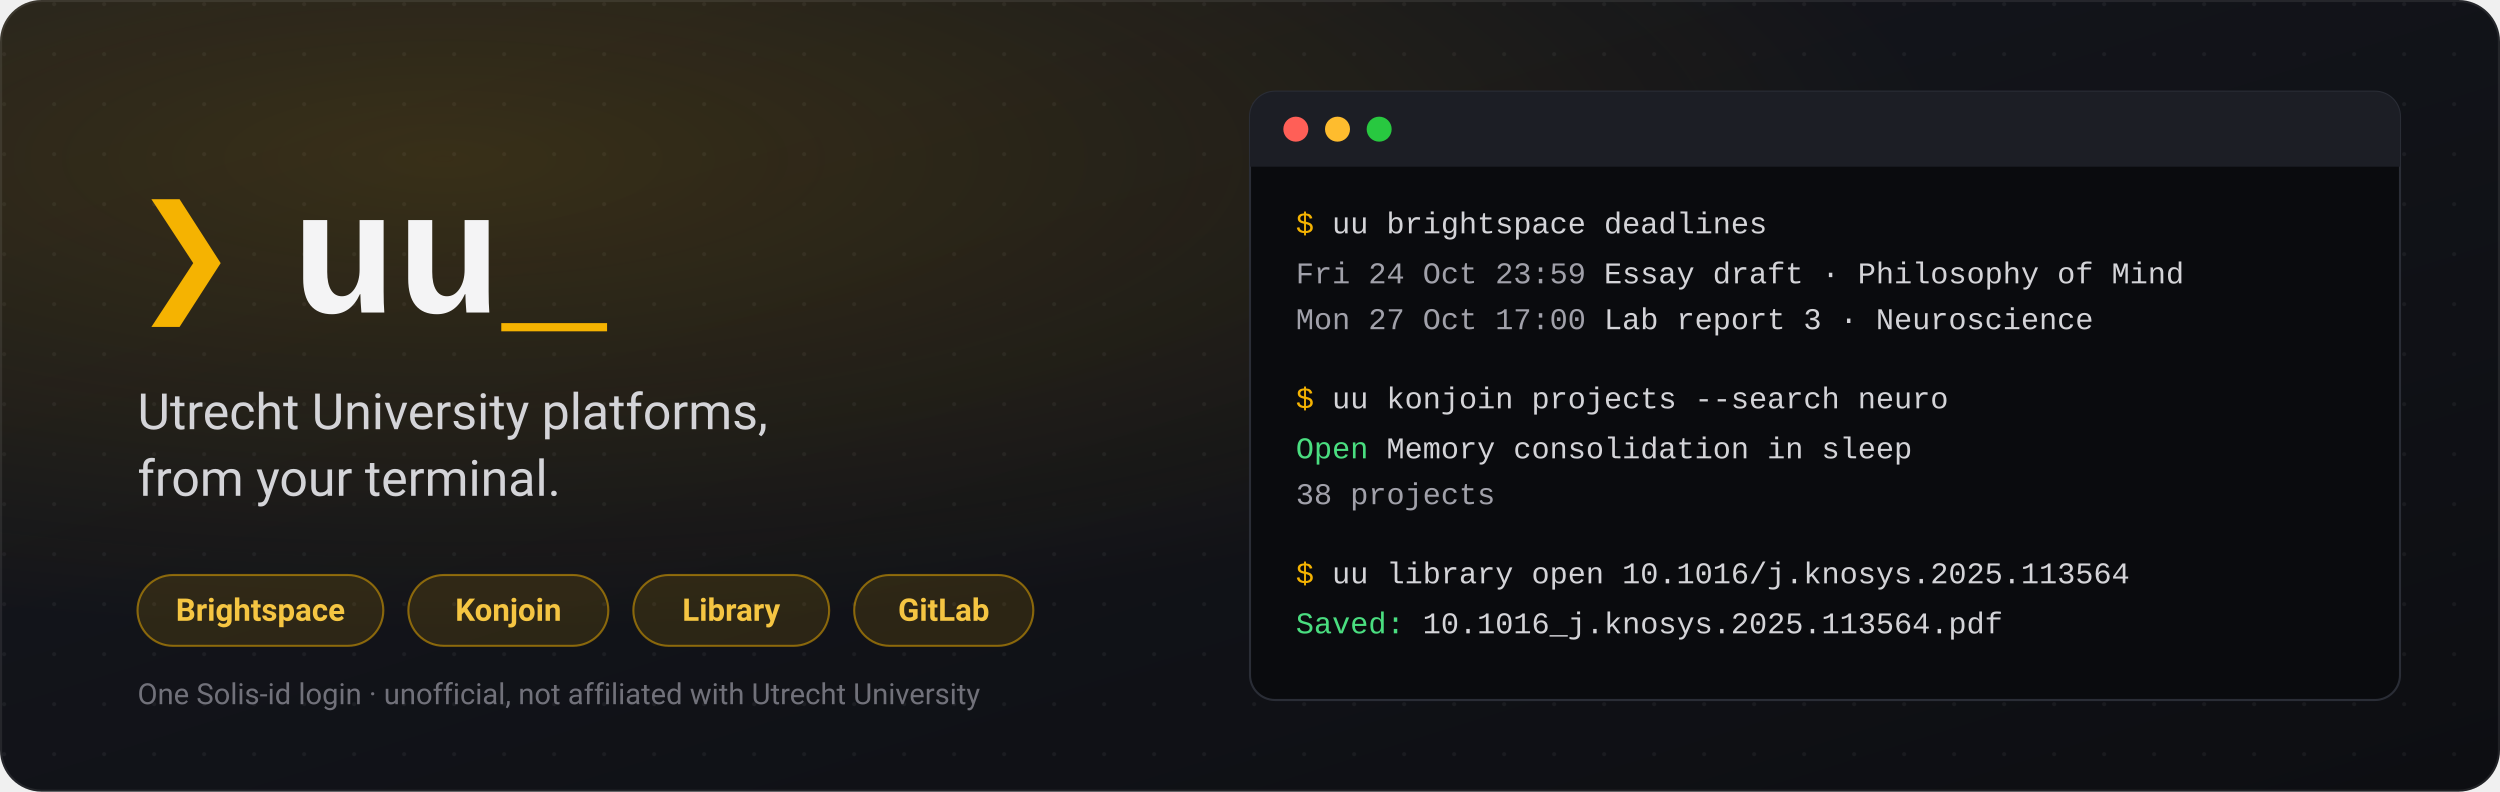
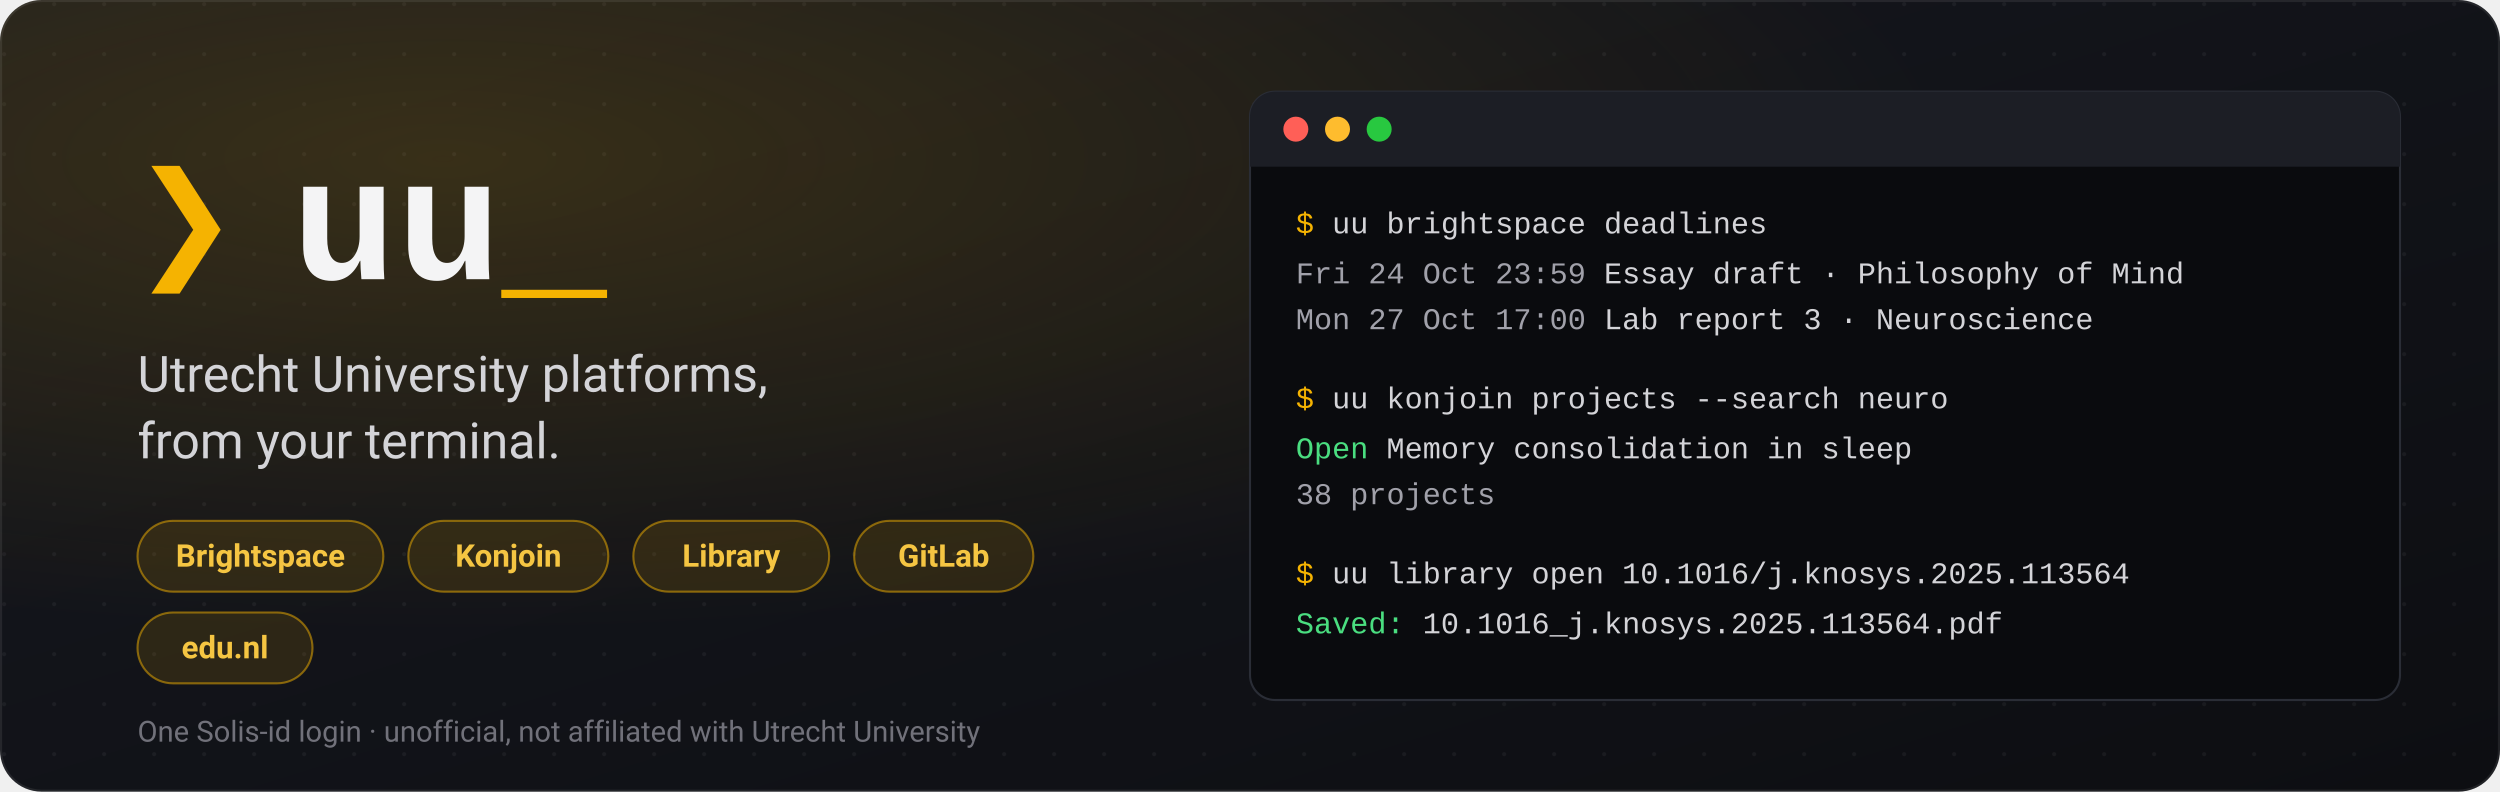
<svg xmlns="http://www.w3.org/2000/svg" width="1200" height="380" viewBox="0 0 1200 380" role="img" aria-labelledby="title desc">
  <defs>
    <linearGradient id="bg" x1="0" y1="0" x2="1" y2="1">
      <stop offset="0" stop-color="#16181f" />
      <stop offset="1" stop-color="#0d0e12" />
    </linearGradient>
    <radialGradient id="glow" cx="0.18" cy="0.2" r="0.6">
      <stop offset="0" stop-color="#f5b301" stop-opacity="0.16" />
      <stop offset="1" stop-color="#f5b301" stop-opacity="0" />
    </radialGradient>
    <pattern id="dots" width="24" height="24" patternUnits="userSpaceOnUse">
      <circle cx="2" cy="2" r="1" fill="#ffffff" fill-opacity="0.05" />
    </pattern>
    <clipPath id="card">
      <rect width="1200" height="380" rx="20" />
    </clipPath>
  </defs>
  <g clip-path="url(#card)">
    <rect width="1200" height="380" fill="url(#bg)" />
    <rect width="1200" height="380" fill="url(#dots)" />
    <rect width="1200" height="380" fill="url(#glow)" />
  </g>
  <rect x="0.5" y="0.5" width="1199" height="379" rx="19.5" fill="none" stroke="#ffffff" stroke-opacity="0.08" />
  <g font-family="ui-monospace, SFMono-Regular, Menlo, Consolas, 'Liberation Mono', monospace">
-     <text x="64" y="150" font-size="84" font-weight="700" fill="#f5b301">❯</text>
-     <text x="140" y="150" font-size="84" font-weight="700" fill="#f4f4f5">uu<tspan fill="#f5b301">_</tspan>
+     <text x="64" y="134" font-size="84" font-weight="700" fill="#f5b301">❯</text>
+     <text x="140" y="134" font-size="84" font-weight="700" fill="#f4f4f5">uu<tspan fill="#f5b301">_</tspan>
    </text>
  </g>
  <g font-family="system-ui, -apple-system, 'Segoe UI', Roboto, Helvetica, Arial, sans-serif">
-     <text x="66" y="206" font-size="24" fill="#d4d4d8">Utrecht University platforms,</text>
-     <text x="66" y="238" font-size="24" fill="#d4d4d8">from your terminal.</text>
+     <text x="66" y="188" font-size="24" fill="#d4d4d8">Utrecht University platforms,</text>
+     <text x="66" y="220" font-size="24" fill="#d4d4d8">from your terminal.</text>
    <g font-size="15" font-weight="600">
-       <rect x="66" y="276" width="118" height="34" rx="17" fill="#f5b301" fill-opacity="0.12" stroke="#f5b301" stroke-opacity="0.5" />
-       <text x="125" y="298" text-anchor="middle" fill="#f5c542">Brightspace</text>
-       <rect x="196" y="276" width="96" height="34" rx="17" fill="#f5b301" fill-opacity="0.12" stroke="#f5b301" stroke-opacity="0.5" />
-       <text x="244" y="298" text-anchor="middle" fill="#f5c542">Konjoin</text>
-       <rect x="304" y="276" width="94" height="34" rx="17" fill="#f5b301" fill-opacity="0.12" stroke="#f5b301" stroke-opacity="0.5" />
-       <text x="351" y="298" text-anchor="middle" fill="#f5c542">Library</text>
-       <rect x="410" y="276" width="86" height="34" rx="17" fill="#f5b301" fill-opacity="0.12" stroke="#f5b301" stroke-opacity="0.5" />
-       <text x="453" y="298" text-anchor="middle" fill="#f5c542">GitLab</text>
+       <rect x="66" y="250" width="118" height="34" rx="17" fill="#f5b301" fill-opacity="0.12" stroke="#f5b301" stroke-opacity="0.5" />
+       <text x="125" y="272" text-anchor="middle" fill="#f5c542">Brightspace</text>
+       <rect x="196" y="250" width="96" height="34" rx="17" fill="#f5b301" fill-opacity="0.12" stroke="#f5b301" stroke-opacity="0.5" />
+       <text x="244" y="272" text-anchor="middle" fill="#f5c542">Konjoin</text>
+       <rect x="304" y="250" width="94" height="34" rx="17" fill="#f5b301" fill-opacity="0.12" stroke="#f5b301" stroke-opacity="0.5" />
+       <text x="351" y="272" text-anchor="middle" fill="#f5c542">Library</text>
+       <rect x="410" y="250" width="86" height="34" rx="17" fill="#f5b301" fill-opacity="0.12" stroke="#f5b301" stroke-opacity="0.5" />
+       <text x="453" y="272" text-anchor="middle" fill="#f5c542">GitLab</text>
+       <rect x="66" y="294" width="84" height="34" rx="17" fill="#f5b301" fill-opacity="0.12" stroke="#f5b301" stroke-opacity="0.5" />
+       <text x="108" y="316" text-anchor="middle" fill="#f5c542">edu.nl</text>
    </g>
-     <text x="66" y="338" font-size="14" fill="#71717a">One Solis-id login · unofficial, not affiliated with Utrecht University</text>
+     <text x="66" y="356" font-size="14" fill="#71717a">One Solis-id login · unofficial, not affiliated with Utrecht University</text>
  </g>
  <g transform="translate(600 44)">
    <rect width="552" height="292" rx="12" fill="#0a0b0e" stroke="#2a2d36" />
    <path d="M12 0h528a12 12 0 0 1 12 12v24H0V12A12 12 0 0 1 12 0z" fill="#1c1e25" />
    <circle cx="22" cy="18" r="6" fill="#ff5f57" />
    <circle cx="42" cy="18" r="6" fill="#febc2e" />
    <circle cx="62" cy="18" r="6" fill="#28c840" />
    <g font-family="ui-monospace, SFMono-Regular, Menlo, Consolas, 'Liberation Mono', monospace" font-size="14.5" fill="#d4d4d8">
      <text x="22" y="68">
        <tspan fill="#f5b301">$</tspan> uu brightspace deadlines</text>
      <text x="22" y="92">
        <tspan fill="#a1a1aa">Fri 24 Oct 23:59</tspan>  Essay draft · Philosophy of Mind</text>
      <text x="22" y="114">
        <tspan fill="#a1a1aa">Mon 27 Oct 17:00</tspan>  Lab report 3 · Neuroscience</text>
      <text x="22" y="152">
        <tspan fill="#f5b301">$</tspan> uu konjoin projects --search neuro</text>
      <text x="22" y="176">
        <tspan fill="#4ade80">Open</tspan>     Memory consolidation in sleep</text>
      <text x="22" y="198">
        <tspan fill="#a1a1aa">38 projects</tspan>
      </text>
      <text x="22" y="236">
        <tspan fill="#f5b301">$</tspan> uu library open 10.1016/j.knosys.2025.113564</text>
      <text x="22" y="260">
        <tspan fill="#4ade80">Saved:</tspan> 10.1016_j.knosys.2025.113564.pdf</text>
    </g>
  </g>
</svg>
